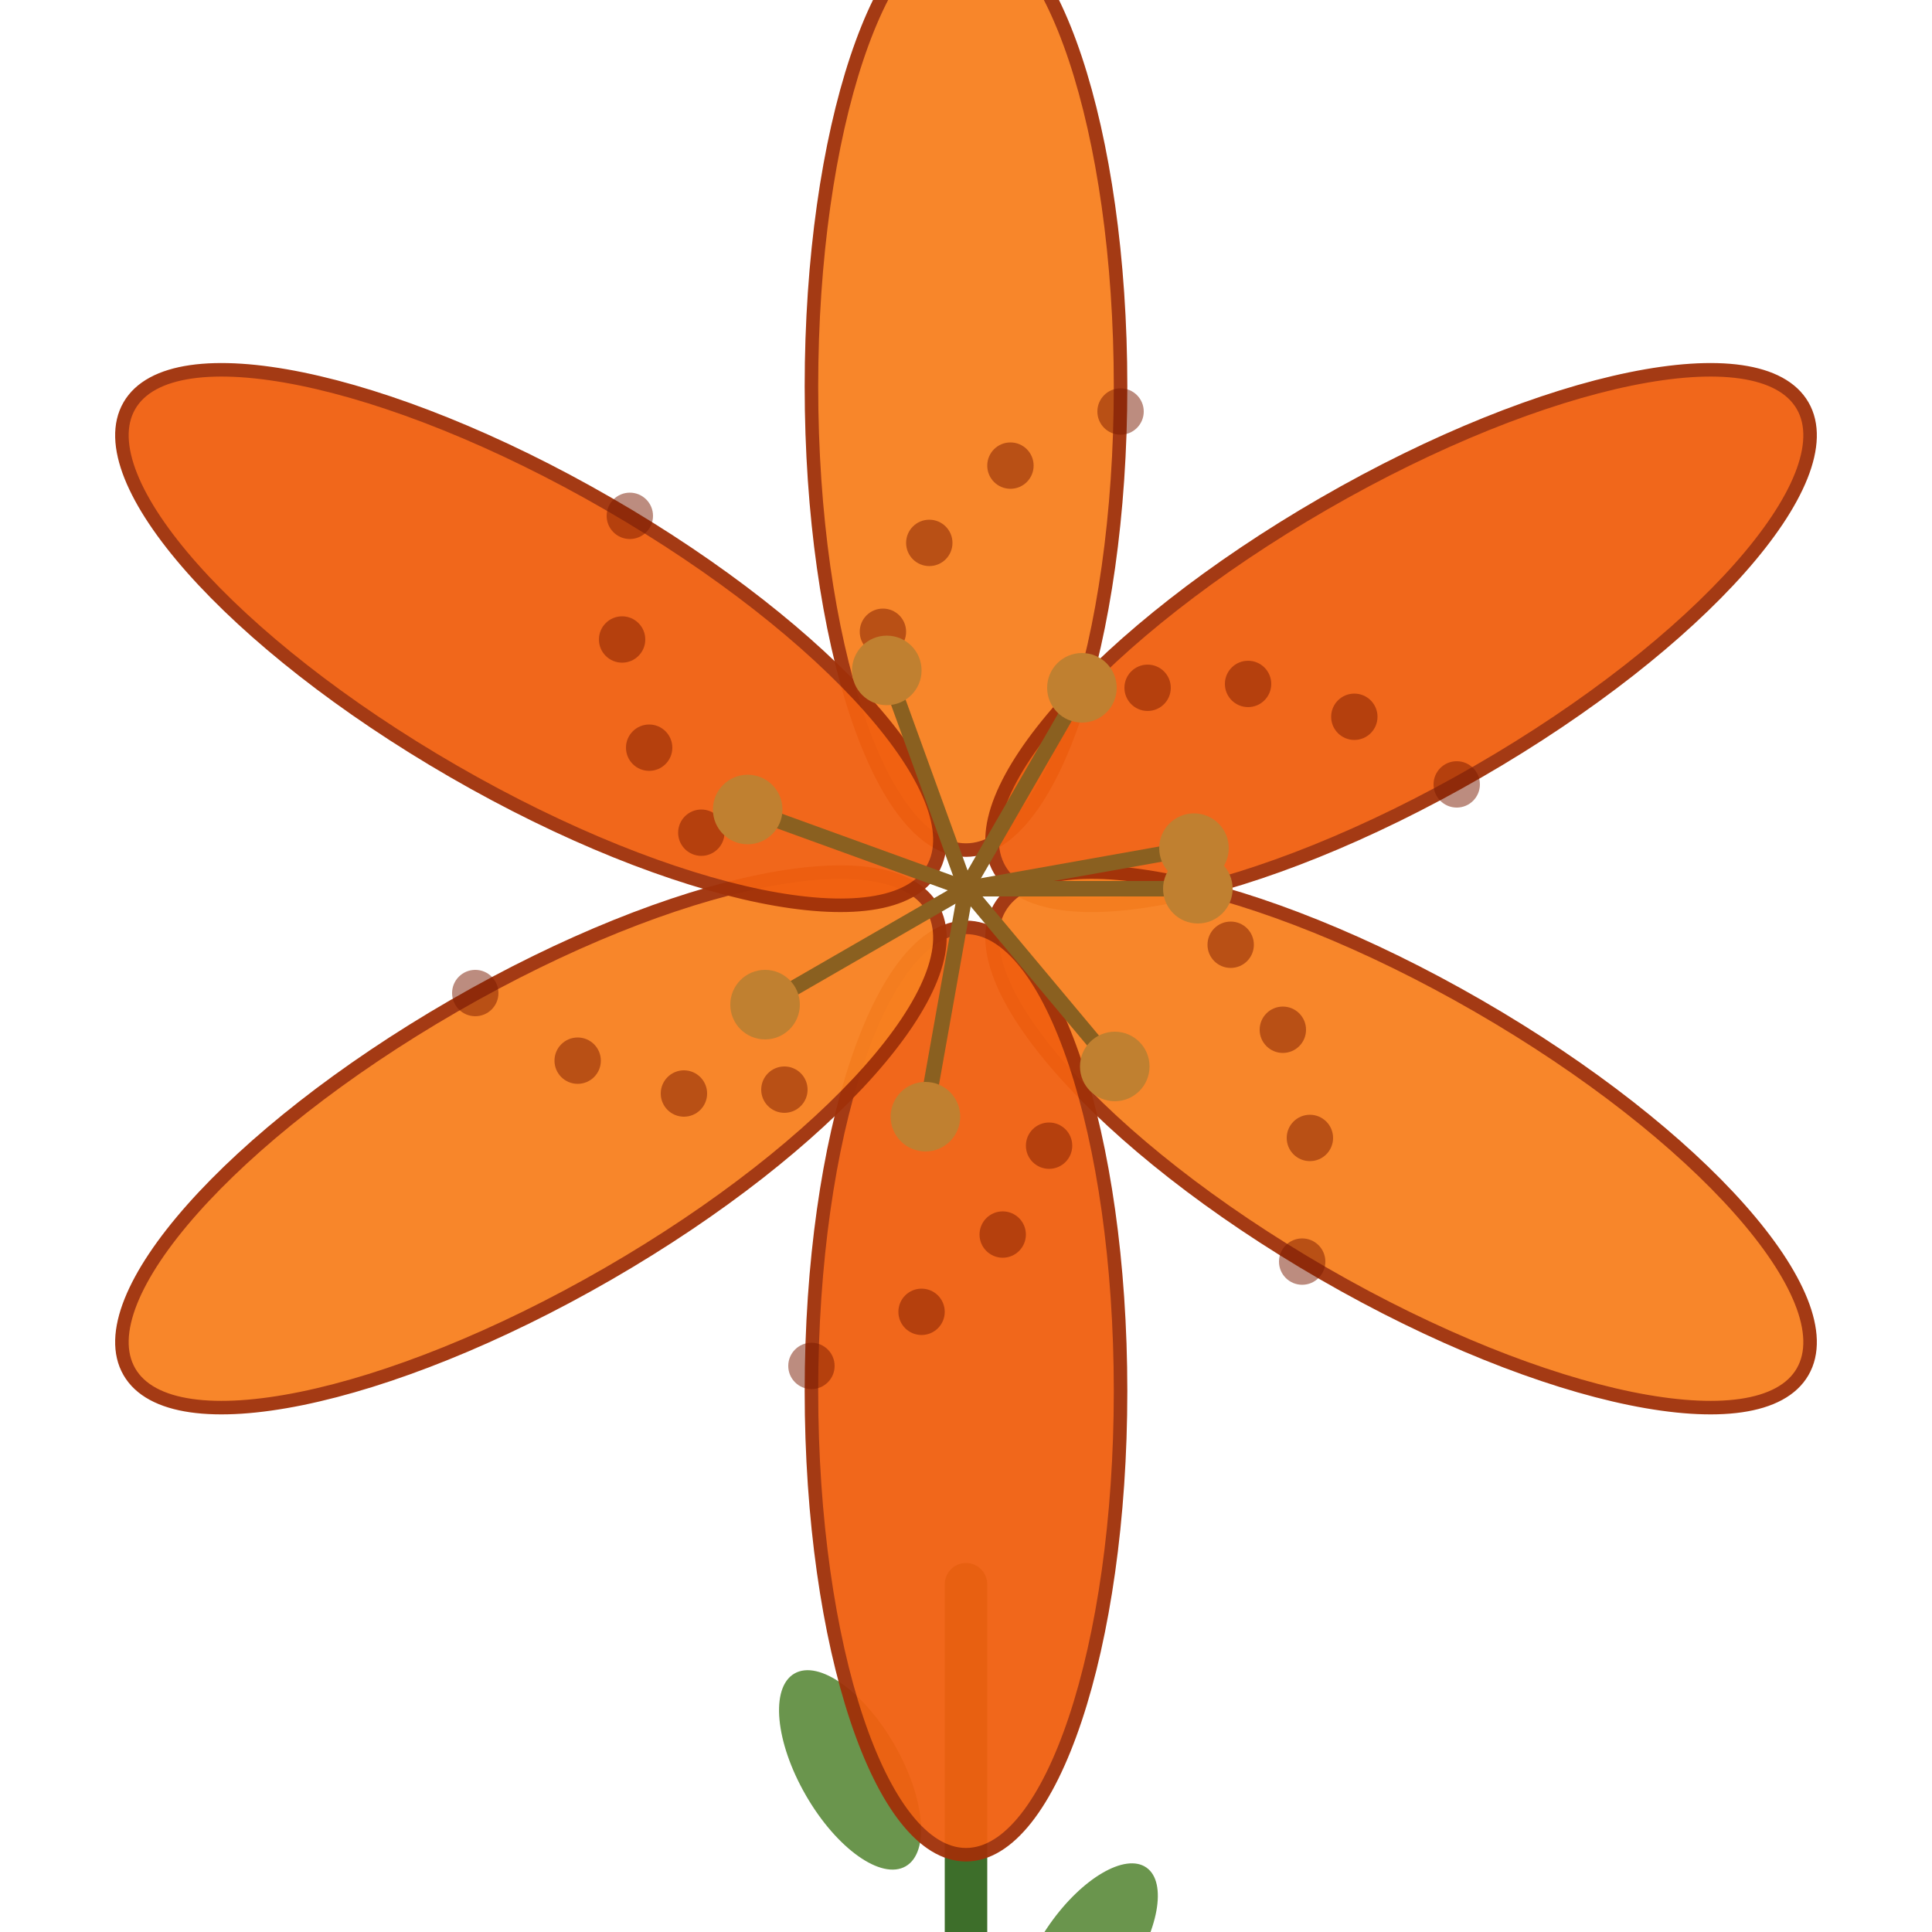
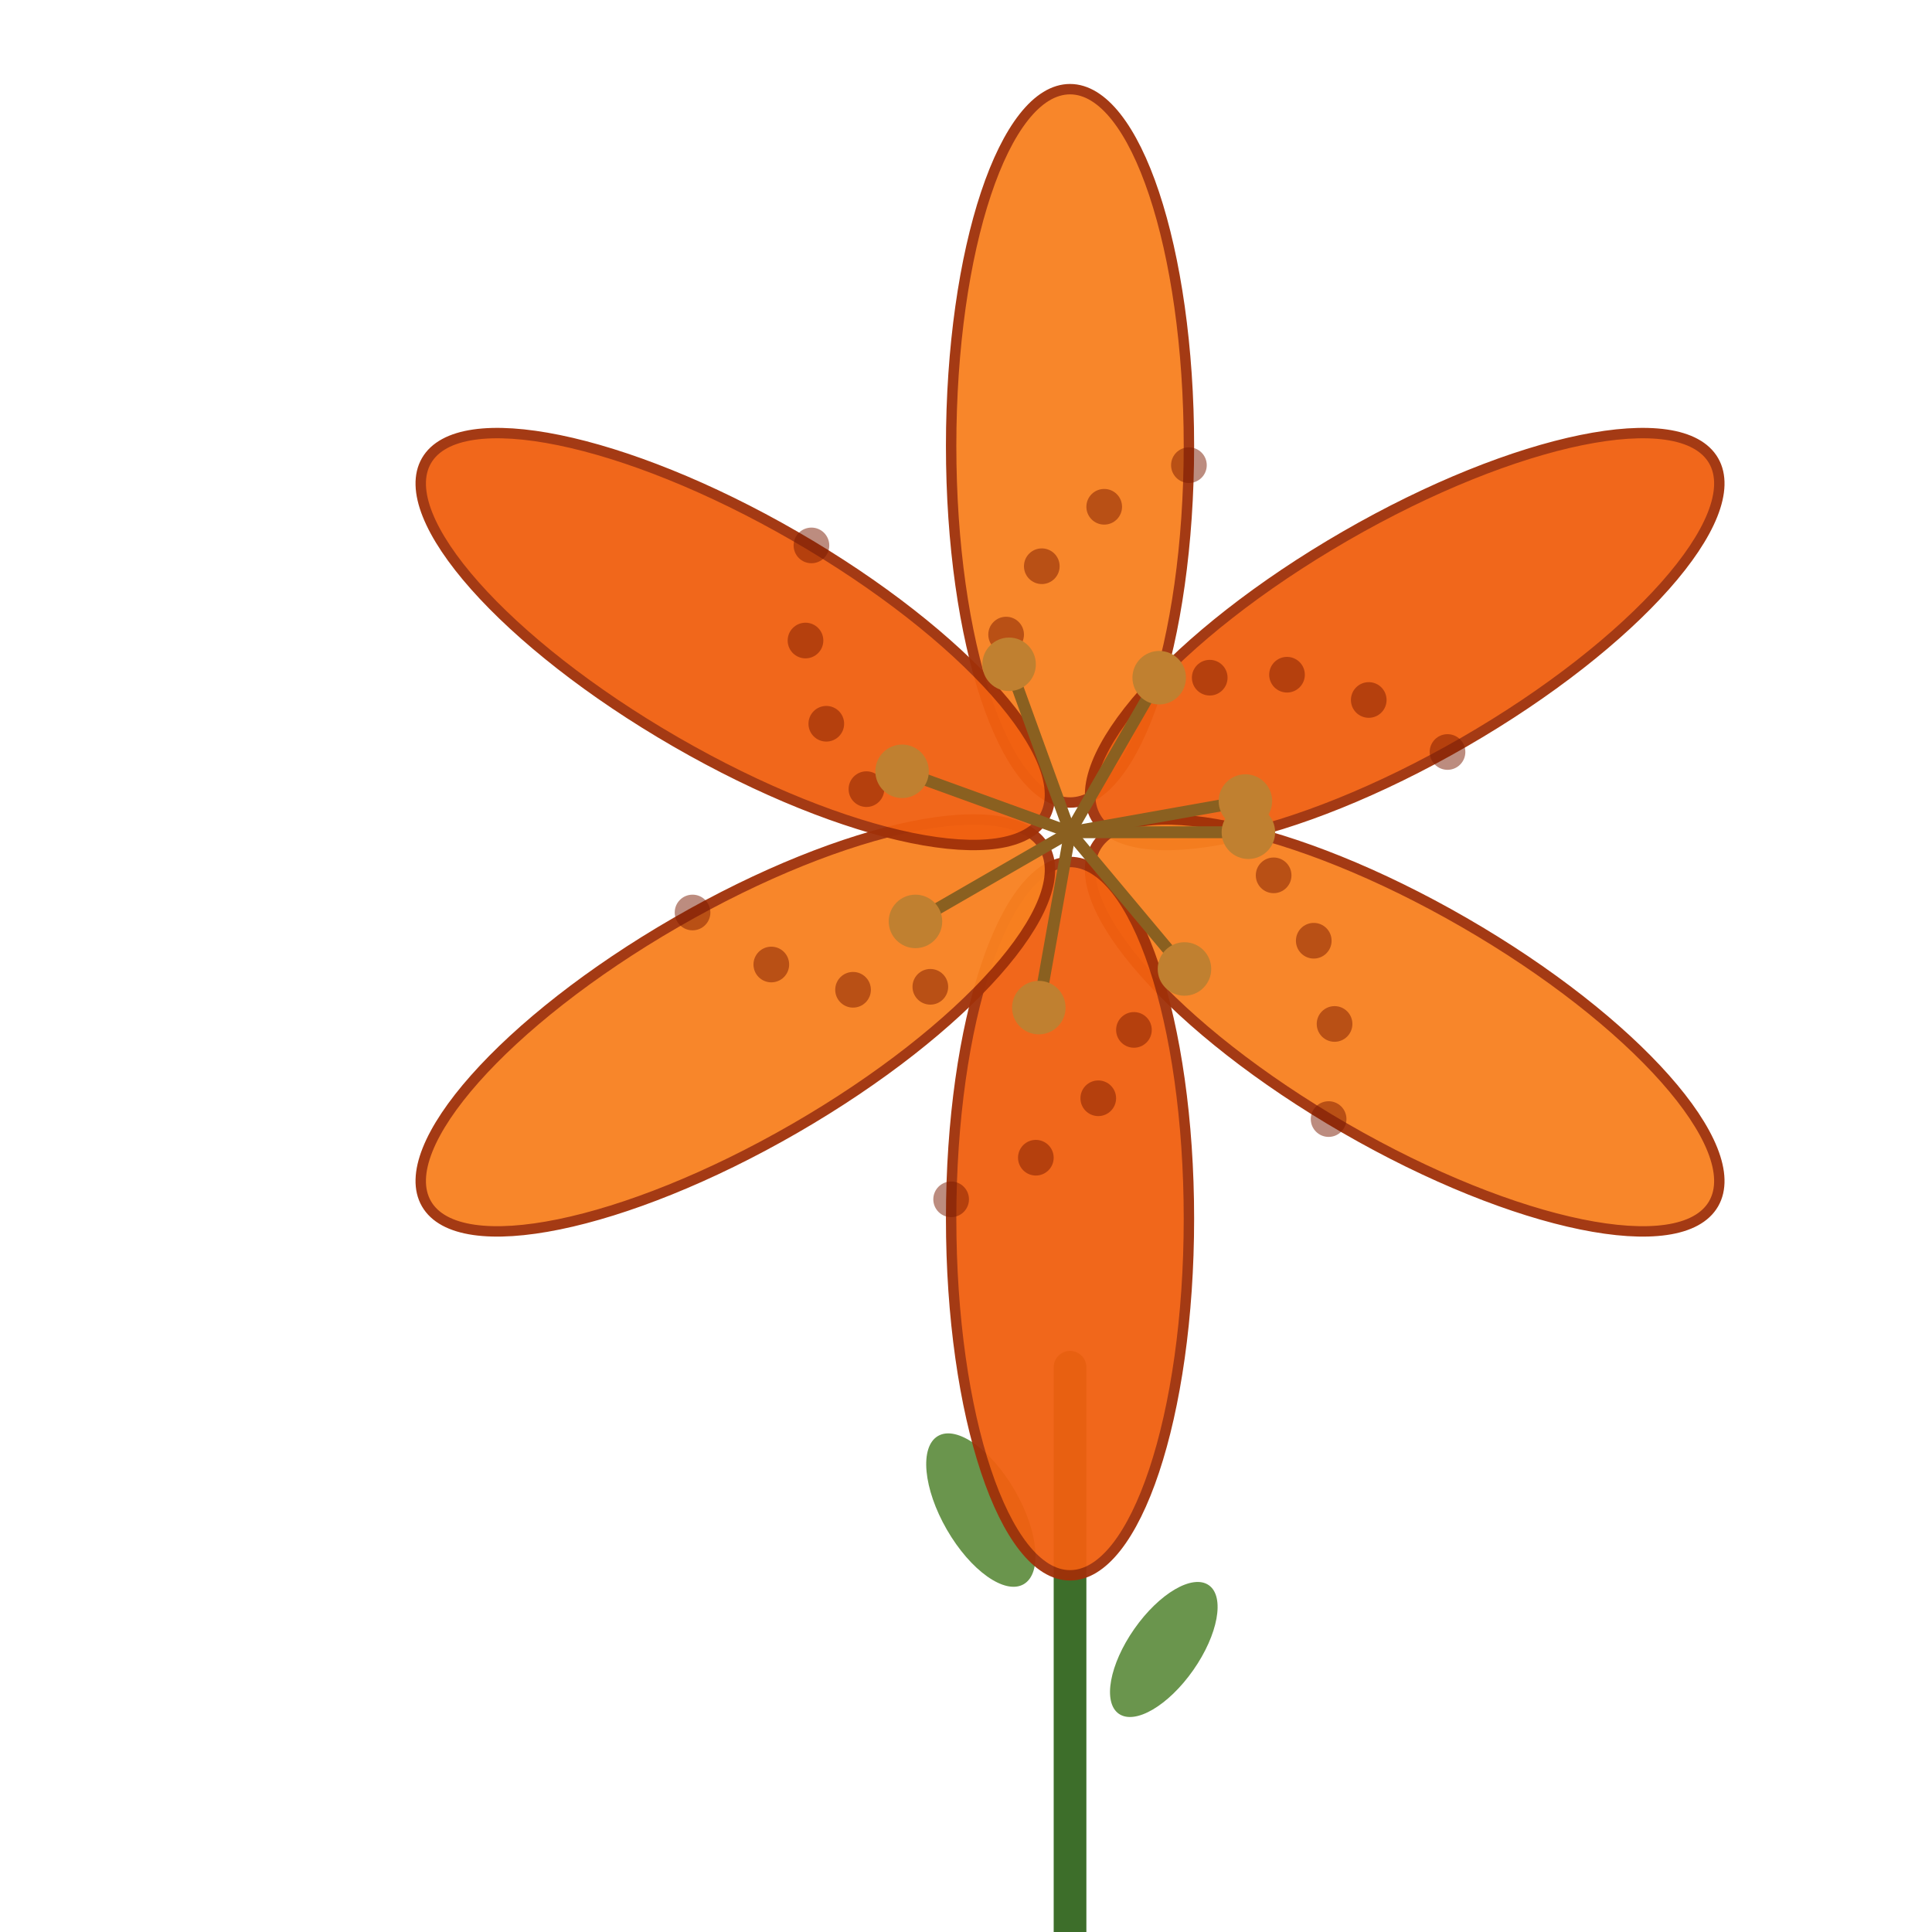
- <svg xmlns="http://www.w3.org/2000/svg" viewBox="0 0 100 100" width="100" height="100">
+ <svg xmlns="http://www.w3.org/2000/svg" viewBox="-2 -10 90 130" width="100" height="100">
  <line x1="50" y1="82" x2="50" y2="121" stroke="#3d6e2a" stroke-width="2.2" stroke-linecap="round" />
  <ellipse cx="44.00" cy="91.61" rx="2.64" ry="5.76" transform="rotate(-30.0 44.00 91.61)" fill="#5a8a3a" opacity="0.9" />
  <ellipse cx="56.31" cy="100.99" rx="2.42" ry="5.28" transform="rotate(35.0 56.31 100.99)" fill="#5a8a3a" opacity="0.9" />
  <ellipse cx="50.00" cy="20.00" rx="8" ry="24" transform="rotate(0.0 50.00 20.00)" fill="#f88020" stroke="#a03008" stroke-width="0.7" opacity="0.95" />
  <circle cx="45.7" cy="32.7" r="1.2" fill="#7a1a00" opacity="0.5" />
  <circle cx="48.1" cy="28.1" r="1.2" fill="#7a1a00" opacity="0.5" />
  <circle cx="52.3" cy="24.1" r="1.2" fill="#7a1a00" opacity="0.5" />
  <circle cx="58.0" cy="21.3" r="1.2" fill="#7a1a00" opacity="0.5" />
  <ellipse cx="72.52" cy="33.00" rx="8" ry="24" transform="rotate(60.0 72.52 33.00)" fill="#f06010" stroke="#a03008" stroke-width="0.7" opacity="0.95" />
  <circle cx="59.4" cy="35.6" r="1.2" fill="#7a1a00" opacity="0.5" />
  <circle cx="64.6" cy="35.4" r="1.2" fill="#7a1a00" opacity="0.5" />
  <circle cx="70.1" cy="37.1" r="1.2" fill="#7a1a00" opacity="0.5" />
  <circle cx="75.4" cy="40.6" r="1.2" fill="#7a1a00" opacity="0.5" />
  <ellipse cx="72.52" cy="59.00" rx="8" ry="24" transform="rotate(120.0 72.52 59.00)" fill="#f88020" stroke="#a03008" stroke-width="0.7" opacity="0.95" />
  <circle cx="63.7" cy="48.9" r="1.2" fill="#7a1a00" opacity="0.5" />
  <circle cx="66.4" cy="53.3" r="1.2" fill="#7a1a00" opacity="0.5" />
  <circle cx="67.8" cy="58.9" r="1.2" fill="#7a1a00" opacity="0.5" />
  <circle cx="67.4" cy="65.3" r="1.2" fill="#7a1a00" opacity="0.5" />
  <ellipse cx="50.00" cy="72.00" rx="8" ry="24" transform="rotate(180.0 50.00 72.00)" fill="#f06010" stroke="#a03008" stroke-width="0.7" opacity="0.95" />
  <circle cx="54.3" cy="59.3" r="1.2" fill="#7a1a00" opacity="0.5" />
  <circle cx="51.9" cy="63.9" r="1.2" fill="#7a1a00" opacity="0.5" />
  <circle cx="47.7" cy="67.9" r="1.2" fill="#7a1a00" opacity="0.5" />
  <circle cx="42.0" cy="70.7" r="1.2" fill="#7a1a00" opacity="0.5" />
  <ellipse cx="27.48" cy="59.00" rx="8" ry="24" transform="rotate(240.0 27.48 59.00)" fill="#f88020" stroke="#a03008" stroke-width="0.7" opacity="0.95" />
  <circle cx="40.6" cy="56.4" r="1.2" fill="#7a1a00" opacity="0.5" />
  <circle cx="35.4" cy="56.6" r="1.2" fill="#7a1a00" opacity="0.5" />
  <circle cx="29.9" cy="54.9" r="1.2" fill="#7a1a00" opacity="0.5" />
  <circle cx="24.6" cy="51.4" r="1.2" fill="#7a1a00" opacity="0.5" />
  <ellipse cx="27.48" cy="33.00" rx="8" ry="24" transform="rotate(300.0 27.48 33.00)" fill="#f06010" stroke="#a03008" stroke-width="0.7" opacity="0.95" />
  <circle cx="36.3" cy="43.1" r="1.2" fill="#7a1a00" opacity="0.5" />
  <circle cx="33.6" cy="38.7" r="1.2" fill="#7a1a00" opacity="0.5" />
  <circle cx="32.2" cy="33.1" r="1.2" fill="#7a1a00" opacity="0.5" />
  <circle cx="32.6" cy="26.7" r="1.2" fill="#7a1a00" opacity="0.5" />
  <line x1="50" y1="46" x2="62.0" y2="46.0" stroke="#8a6020" stroke-width="0.8" />
  <circle cx="62.0" cy="46.0" r="1.8" fill="#c08030" />
  <line x1="50" y1="46" x2="57.7" y2="55.2" stroke="#8a6020" stroke-width="0.8" />
  <circle cx="57.7" cy="55.2" r="1.8" fill="#c08030" />
  <line x1="50" y1="46" x2="47.9" y2="57.8" stroke="#8a6020" stroke-width="0.8" />
  <circle cx="47.9" cy="57.8" r="1.8" fill="#c08030" />
  <line x1="50" y1="46" x2="39.6" y2="52.0" stroke="#8a6020" stroke-width="0.8" />
  <circle cx="39.6" cy="52.0" r="1.8" fill="#c08030" />
  <line x1="50" y1="46" x2="38.7" y2="41.9" stroke="#8a6020" stroke-width="0.8" />
  <circle cx="38.7" cy="41.9" r="1.8" fill="#c08030" />
  <line x1="50" y1="46" x2="45.9" y2="34.7" stroke="#8a6020" stroke-width="0.8" />
  <circle cx="45.9" cy="34.7" r="1.8" fill="#c08030" />
  <line x1="50" y1="46" x2="56.0" y2="35.6" stroke="#8a6020" stroke-width="0.8" />
  <circle cx="56.0" cy="35.6" r="1.8" fill="#c08030" />
  <line x1="50" y1="46" x2="61.8" y2="43.9" stroke="#8a6020" stroke-width="0.8" />
  <circle cx="61.8" cy="43.9" r="1.8" fill="#c08030" />
</svg>
